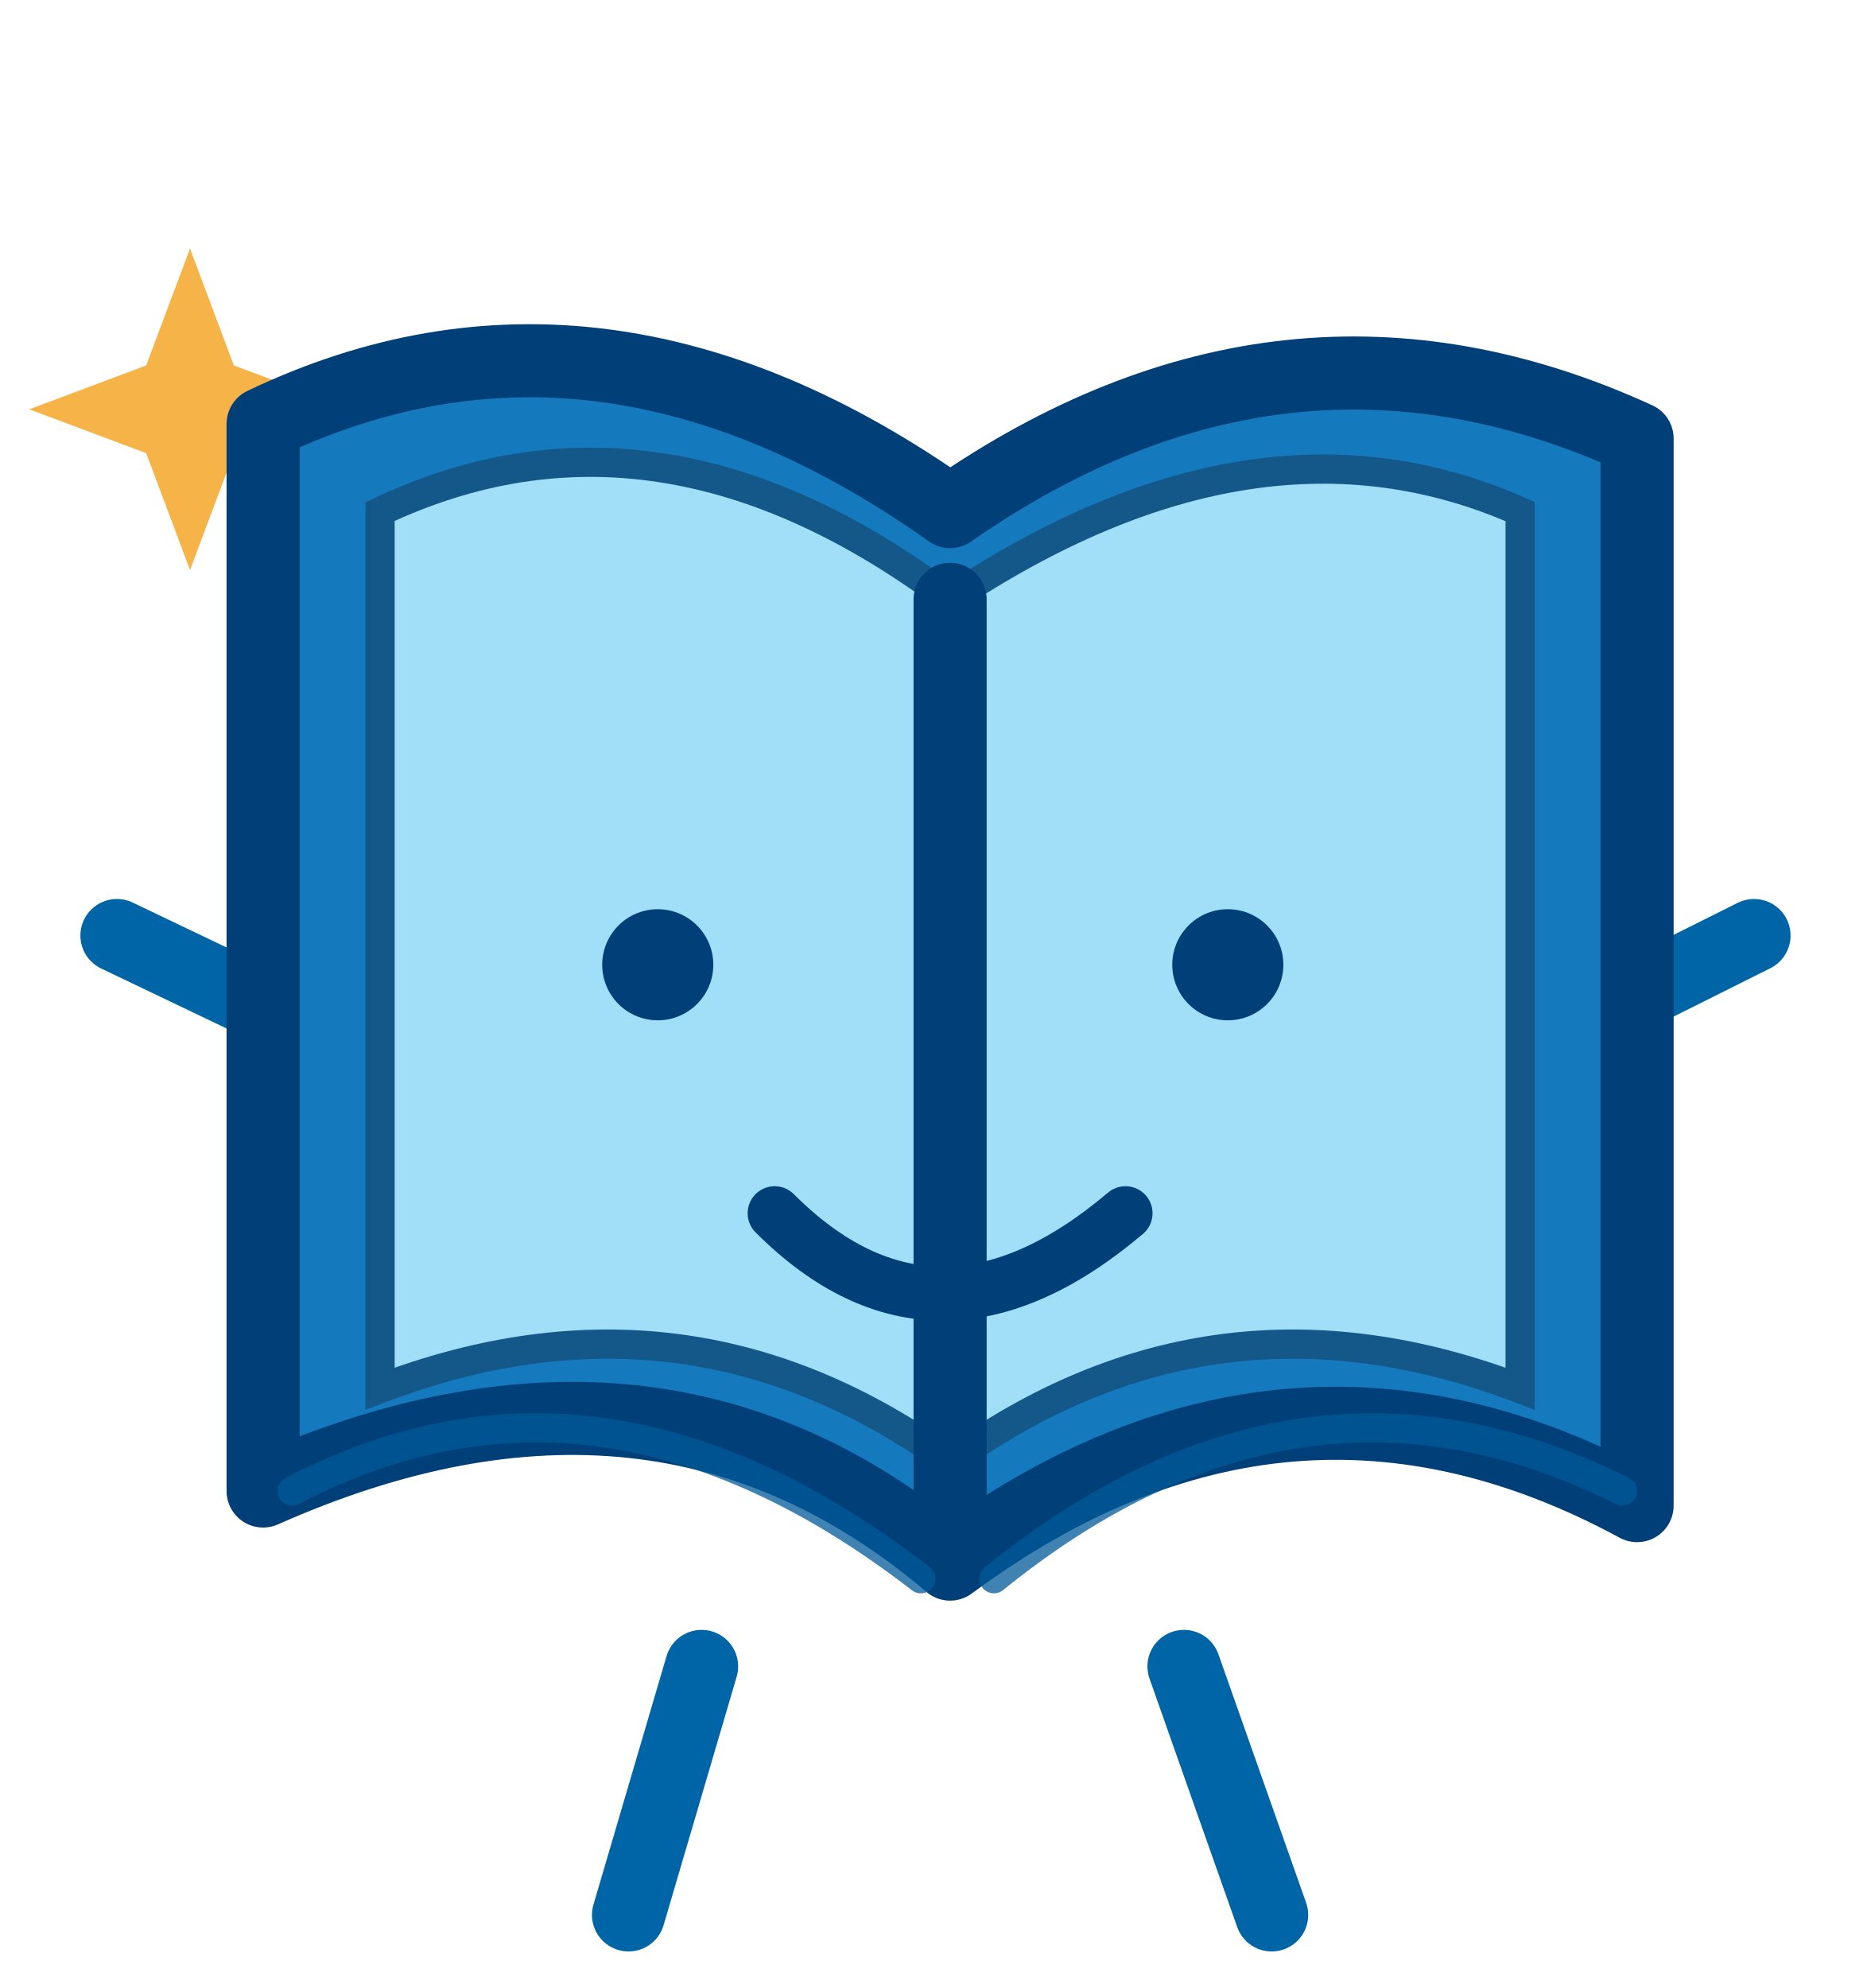
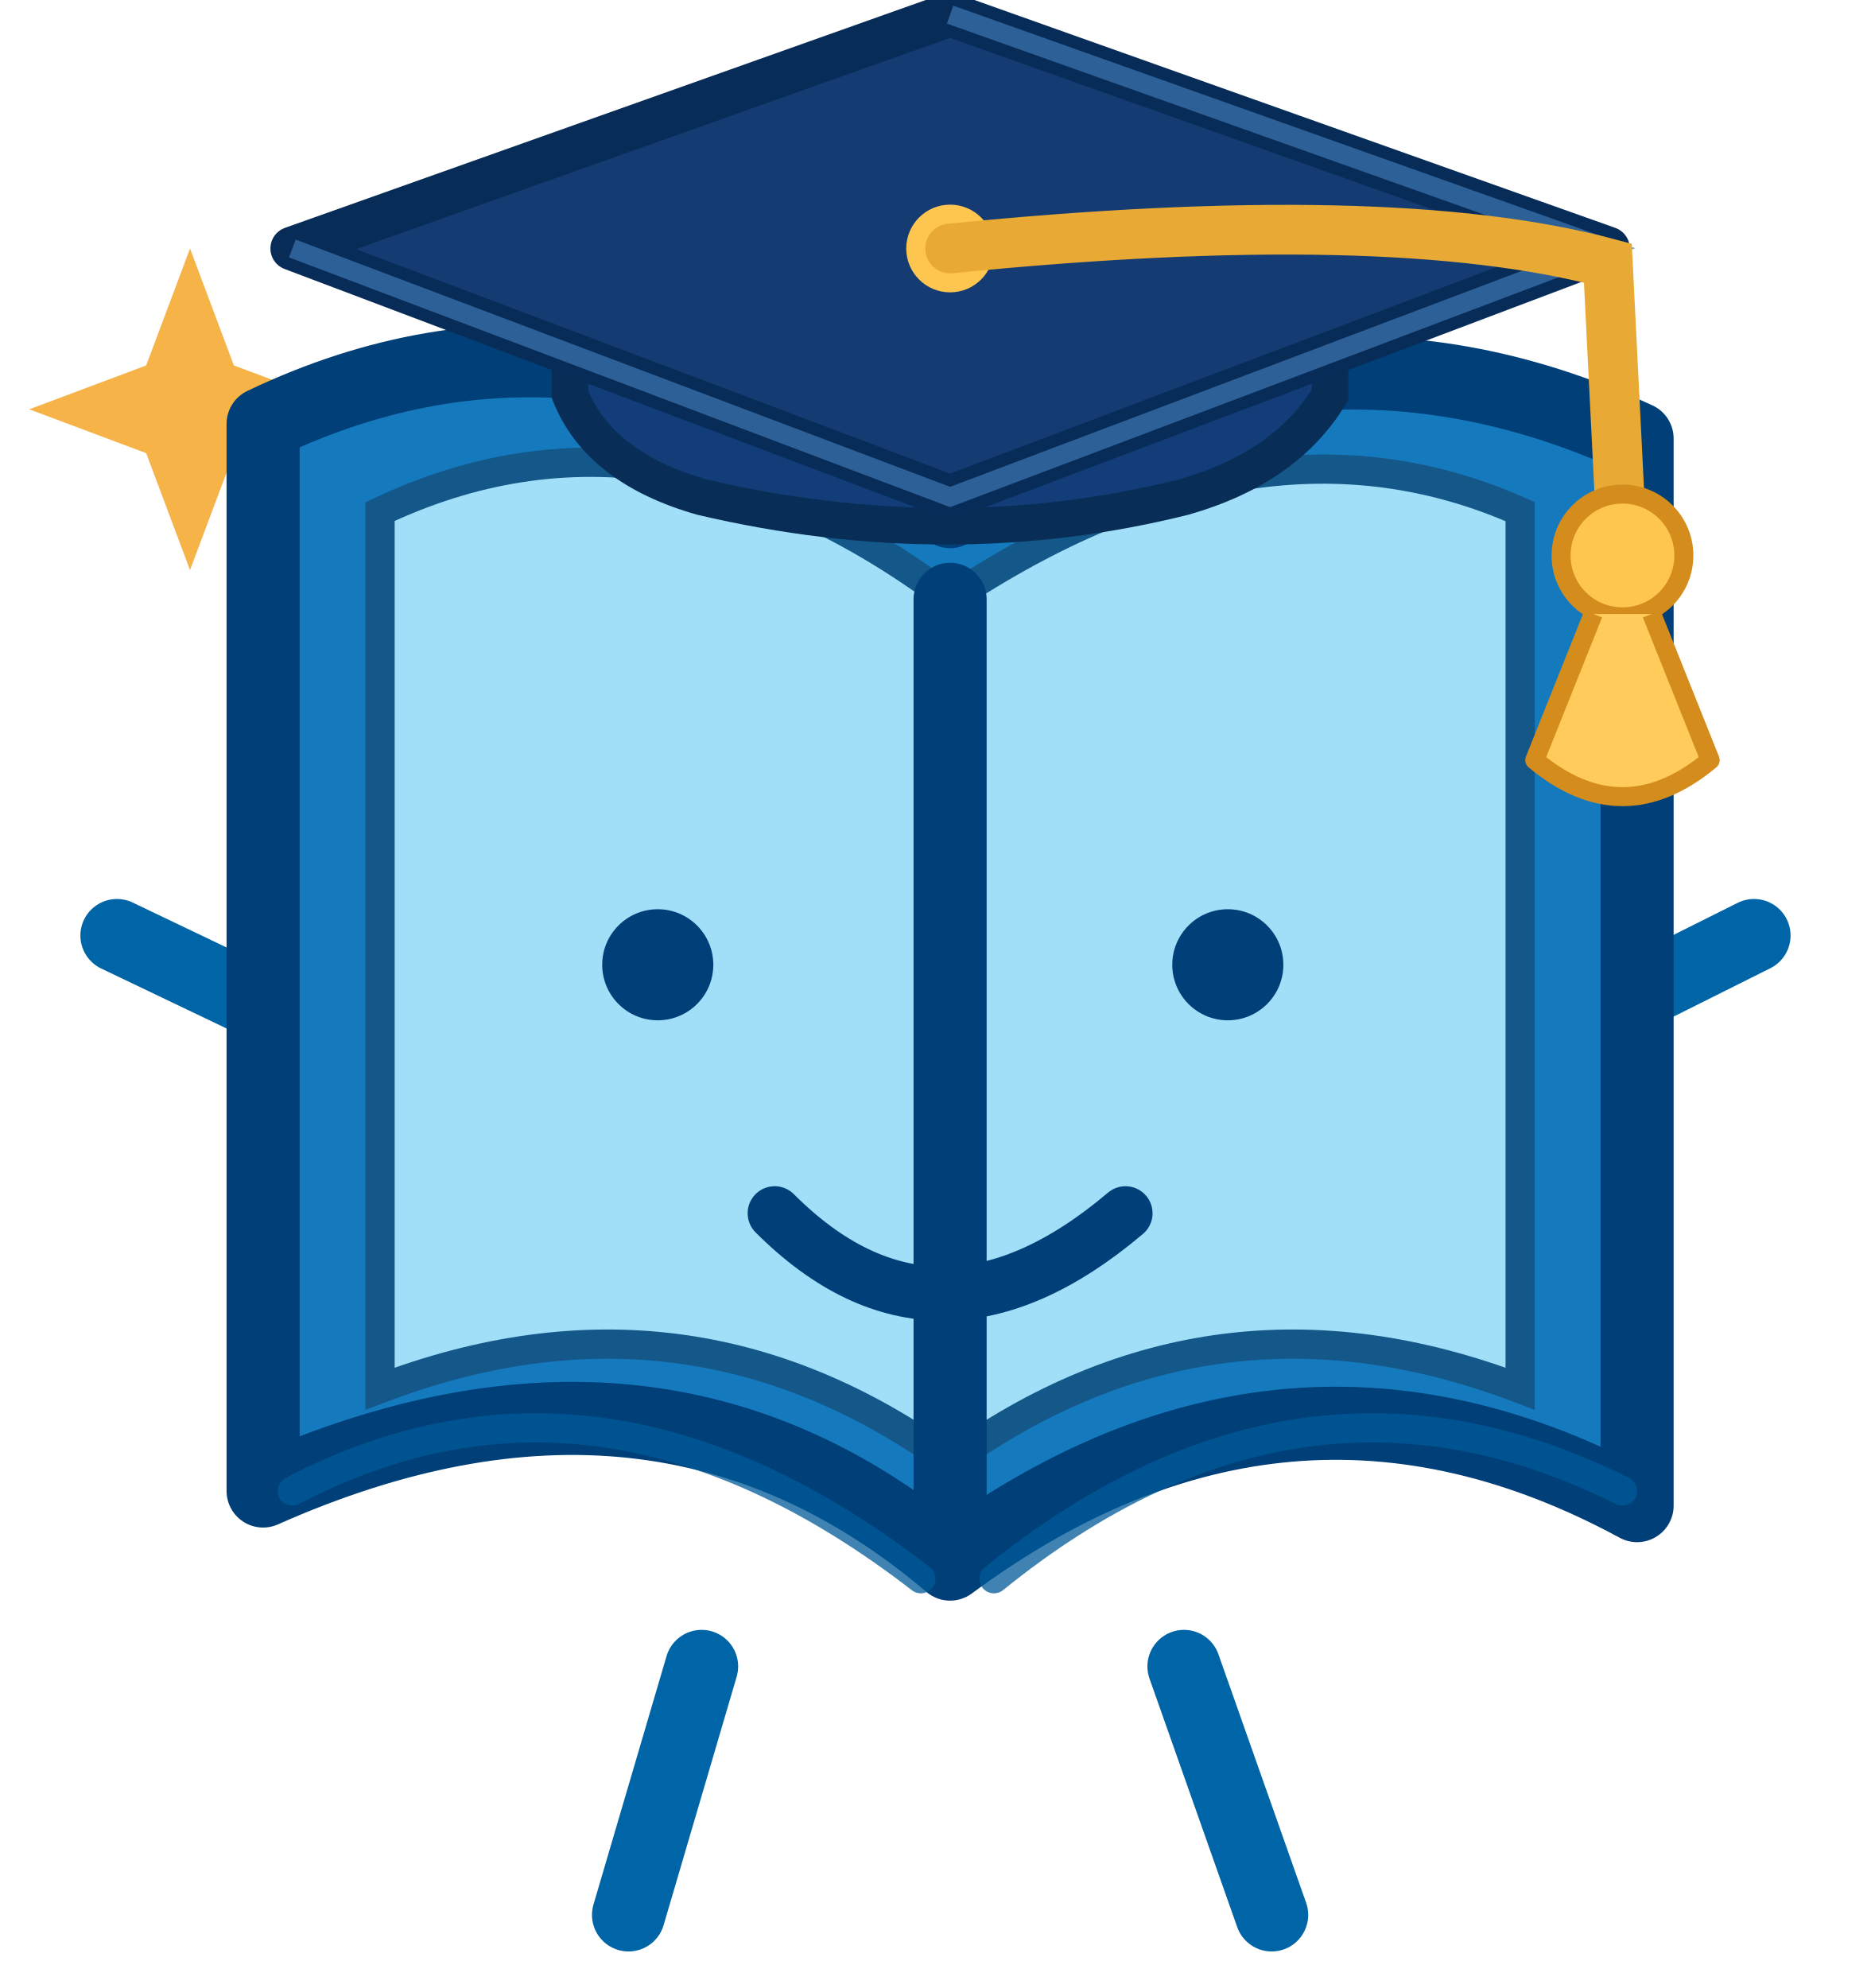
<svg xmlns="http://www.w3.org/2000/svg" viewBox="0 0 128 136" role="img" aria-labelledby="title desc">
  <path d="M13 17 16 25 24 28 16 31 13 39 10 31 2 28 10 25Z" fill="#f6b448" />
  <g fill="none" stroke="#0065a6" stroke-width="5" stroke-linecap="round" stroke-linejoin="round">
    <path d="M31 75 8 64" />
    <path d="m98 75 22-11" />
    <path d="m48 114-5 17" />
    <path d="m81 114 6 17" />
  </g>
  <path d="M65 35Q41 18 18 29V102Q45 90 65 107Q88 90 112 103V30Q88 19 65 35Z" fill="#1579bd" stroke="#003f78" stroke-width="5" stroke-linejoin="round" />
  <path d="M65 41Q45 26 26 35V95Q47 87 65 100Z" fill="#a1def8" stroke="#145789" stroke-width="2" />
  <path d="M65 41Q86 27 104 35V95Q83 87 65 100Z" fill="#a1def8" stroke="#145789" stroke-width="2" />
  <path d="M65 41V103" fill="none" stroke="#003f78" stroke-width="5" stroke-linecap="round" />
  <g fill="#003f78">
    <circle cx="45" cy="66" r="3.8" />
    <circle cx="84" cy="66" r="3.8" />
  </g>
  <path d="M53 83Q64 94 77 83" fill="none" stroke="#003f78" stroke-width="3.7" stroke-linecap="round" />
  <path d="M20 102Q41 91 63 108M68 108Q89 91 111 102" fill="none" stroke="#005a99" stroke-width="2" stroke-linecap="round" opacity=".75" />
+   <path d="M39 27V18Q65 10 91 18V27Q88 32 81 34Q65 38 48 34Q41 32 39 27Z" fill="#123d78" stroke="#082e58" stroke-width="2.5" />
+   <path d="M65 1 110 17 65 34 20 17Z" fill="#153b73" stroke="#072c57" stroke-width="3" stroke-linejoin="round" />
+   <path d="M65 1 110 17 65 34 20 17" fill="none" stroke="#437cbb" stroke-width="1.3" opacity=".65" />
+   <circle cx="65" cy="17" r="3" fill="#ffc64f" />
+   <path d="M65 17Q95 14 110 18L111 38" fill="none" stroke="#e8aa34" stroke-width="3.4" stroke-linecap="round" />
+   <circle cx="111" cy="38" r="4.2" fill="#ffc64f" stroke="#d48d1c" stroke-width="1.3" />
+   <path d="M109 42 105 52Q111 57 117 52L113 42" fill="#ffcc5b" stroke="#d48d1c" stroke-width="1.3" stroke-linejoin="round" />
</svg>
